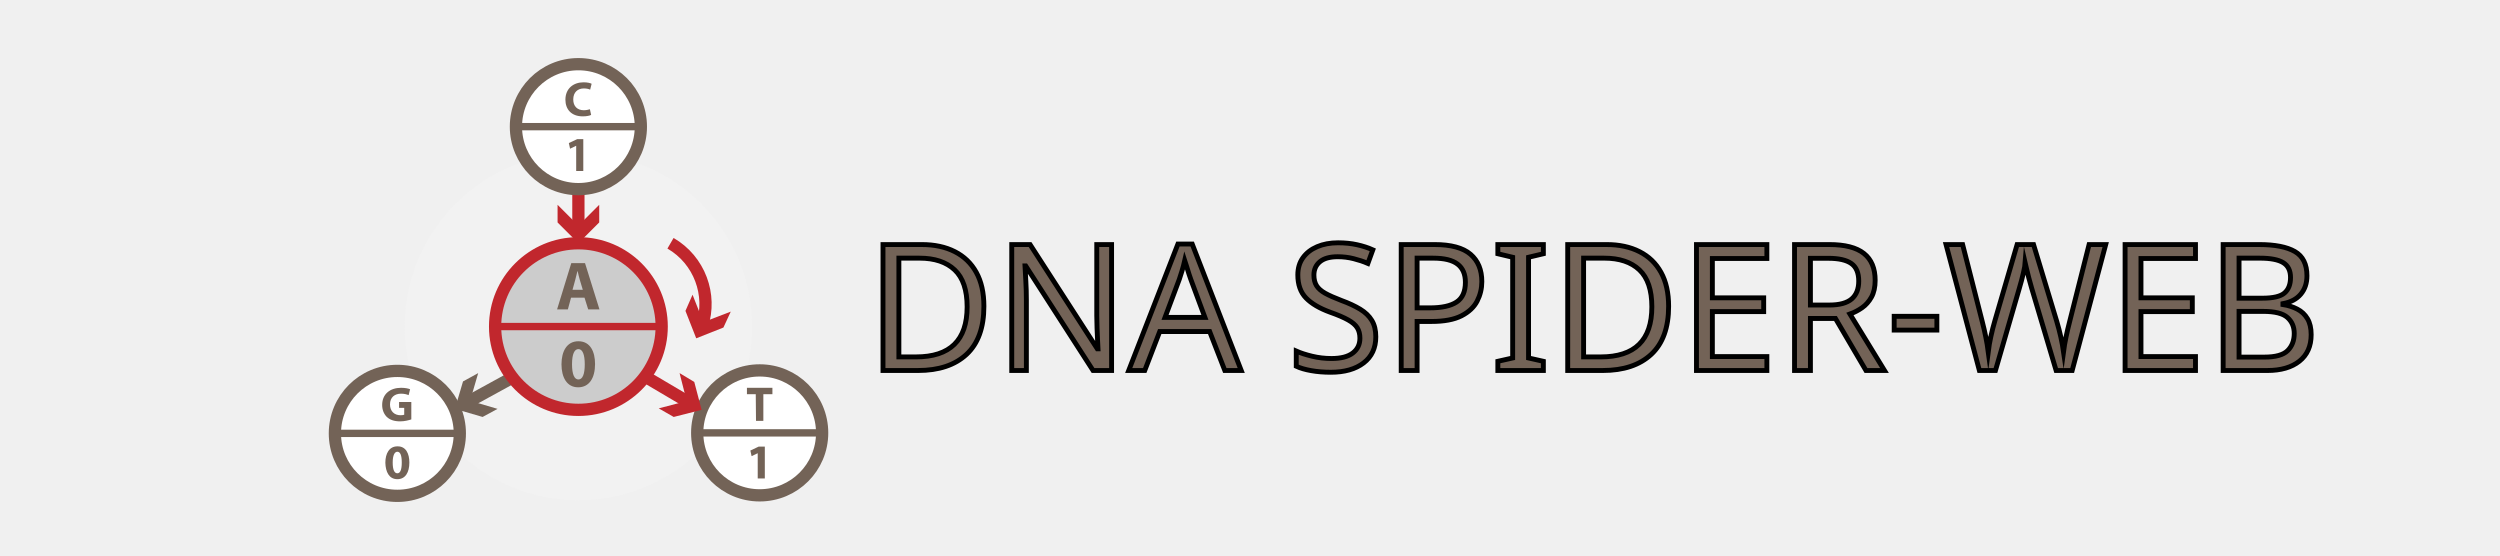
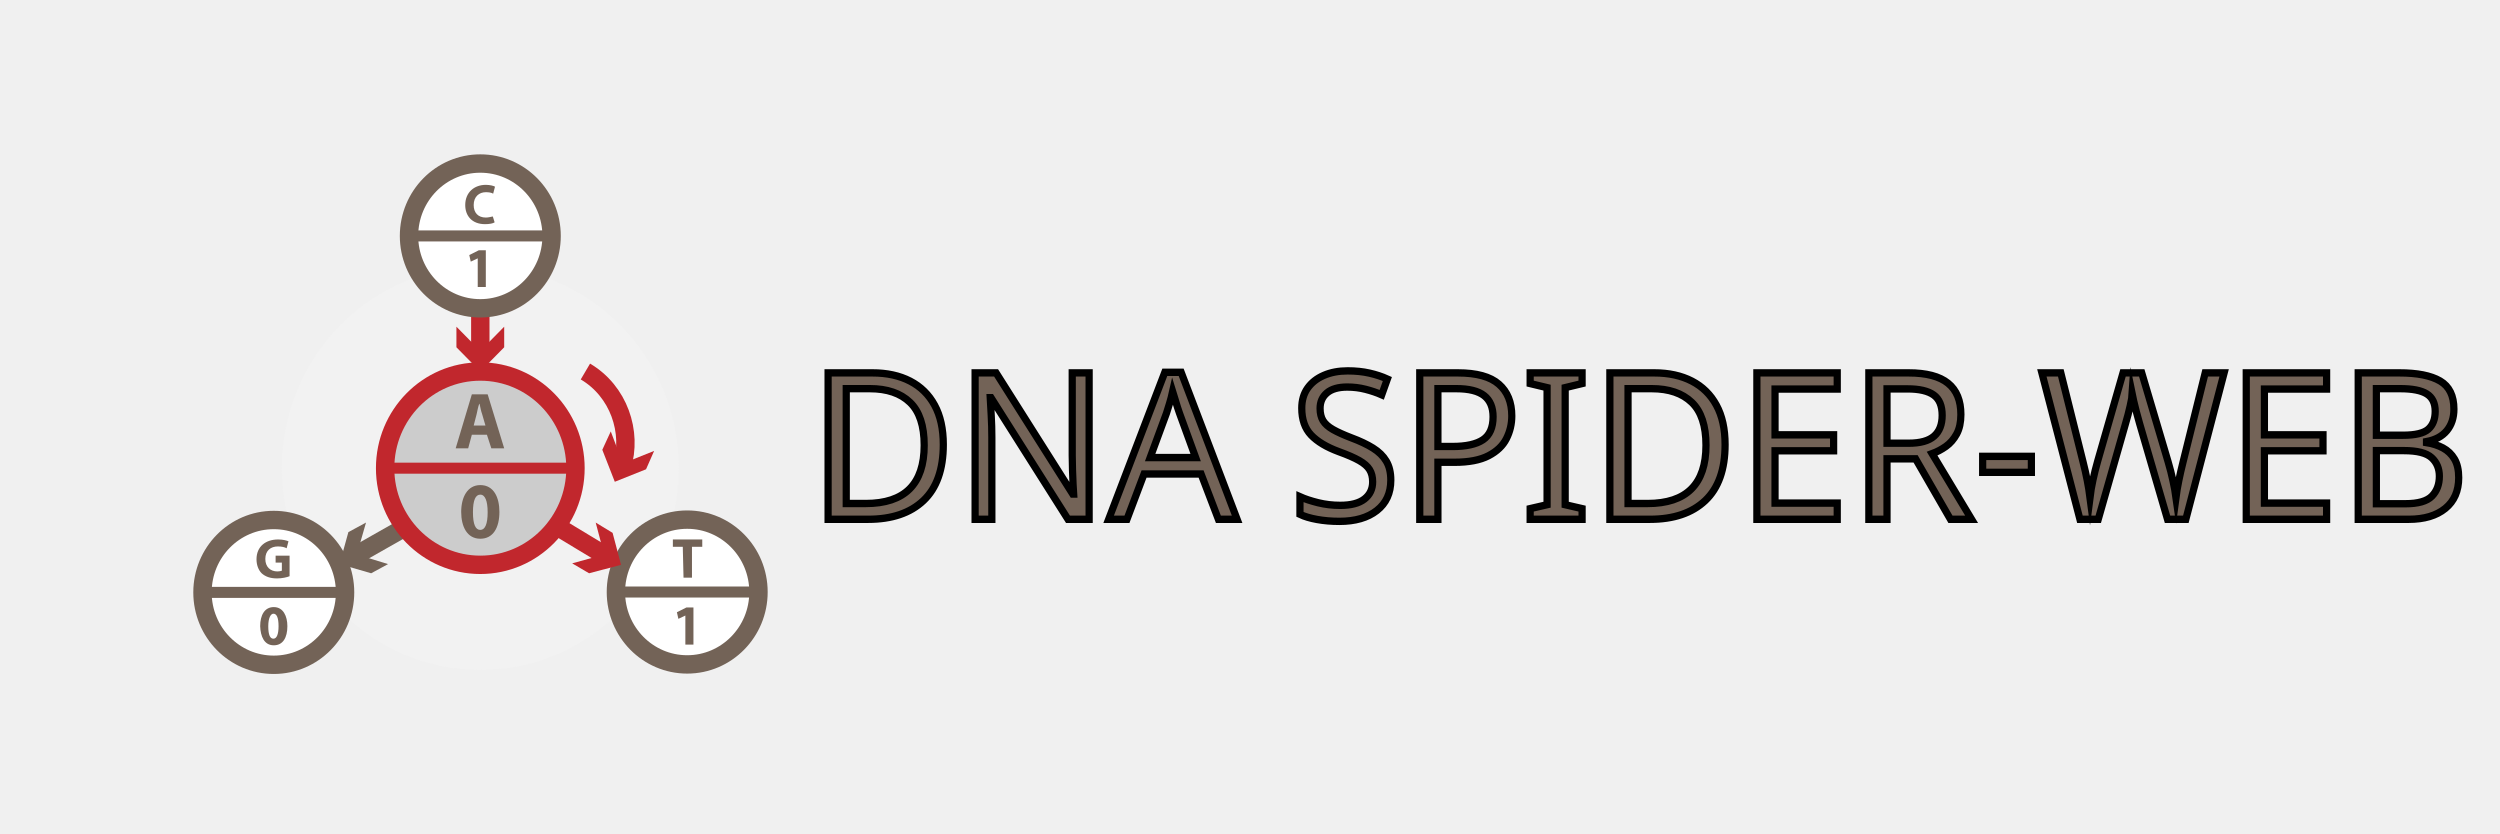
- <svg xmlns="http://www.w3.org/2000/svg" version="1.1" id="logo" x="0px" y="0px" viewBox="0 0 1020.5 226.8" style="enable-background:new 0 0 1020.5 226.8;" xml:space="preserve">
+ <svg xmlns="http://www.w3.org/2000/svg" version="1.1" id="图层_1" x="0px" y="0px" viewBox="0 0 680.3 226.8" style="enable-background:new 0 0 680.3 226.8;" xml:space="preserve">
  <style type="text/css">
	.st0{fill:#736357;}
	.st1{font-family:'Calibri-Bold';}
- 	.st2{font-size:72px;}
+ 	.st2{font-size:55.794px;}
	.st3{fill:none;stroke:#000000;stroke-width:2;stroke-miterlimit:10;}
	.st4{fill:#F2F2F2;}
	.st5{fill:#FFFFFF;stroke:#736357;stroke-width:5;stroke-miterlimit:10;}
	.st6{fill:none;stroke:#736357;stroke-width:5;stroke-miterlimit:10;}
	.st7{fill:none;stroke:#736357;stroke-width:3;stroke-miterlimit:10;}
	.st8{fill:none;stroke:#C1272D;stroke-width:5;stroke-miterlimit:10;}
	.st9{fill:#C1272D;}
	.st10{fill:#CCCCCC;stroke:#C1272D;stroke-width:5;stroke-miterlimit:10;}
	.st11{fill:none;stroke:#C1272D;stroke-width:3;stroke-miterlimit:10;}
</style>
  <g>
-     <text transform="matrix(1 0 0 1 353.4535 151.2358)" class="st0 st1 st2">DNA SPIDER-WEB</text>
-     <text transform="matrix(1 0 0 1 353.4535 151.2358)" class="st3 st1 st2">DNA SPIDER-WEB</text>
-     <circle class="st4" cx="236.1" cy="133.3" r="70.9" />
-     <circle class="st5" cx="310.1" cy="176.7" r="25.5" />
-     <circle class="st5" cx="162.2" cy="176.9" r="25.5" />
+     <text transform="matrix(0.9822 0 0 1 220.0293 141.3107)" class="st0 st1 st2">DNA SPIDER-WEB</text>
+     <text transform="matrix(0.9822 0 0 1 220.0293 141.3107)" class="st3 st1 st2">DNA SPIDER-WEB</text>
+     <ellipse class="st4" cx="130.7" cy="127.4" rx="54" ry="54.9" />
+     <ellipse class="st5" cx="187" cy="161.1" rx="19.4" ry="19.7" />
+     <ellipse class="st5" cx="74.5" cy="161.2" rx="19.4" ry="19.7" />
    <g>
      <g>
-         <line class="st6" x1="190.6" y1="164.3" x2="209.2" y2="154.1" />
+         <line class="st6" x1="96.1" y1="151.5" x2="110.2" y2="143.5" />
        <g>
-           <polygon class="st0" points="203.1,166.9 191.9,163.6 195.2,152.3 189,155.7 185.7,166.9 197,170.2     " />
+           <polygon class="st0" points="105.6,153.5 97.1,150.9 99.6,142.2 94.8,144.8 92.4,153.5 101,156     " />
        </g>
      </g>
    </g>
-     <line class="st7" x1="136.7" y1="176.9" x2="187.7" y2="176.9" />
-     <line class="st7" x1="284.6" y1="176.7" x2="335.6" y2="176.7" />
+     <line class="st7" x1="55" y1="161.2" x2="93.8" y2="161.2" />
+     <line class="st7" x1="167.6" y1="161.1" x2="206.4" y2="161.1" />
    <g>
      <g>
-         <path class="st0" d="M167.1,188.8c0,4-1.6,6.8-4.9,6.8c-3.4,0-4.8-3-4.9-6.7c0-3.8,1.6-6.7,4.9-6.7     C165.7,182.1,167.1,185.2,167.1,188.8z M160.3,188.8c0,3,0.7,4.4,1.9,4.4c1.2,0,1.8-1.5,1.8-4.4s-0.6-4.4-1.8-4.4     C161.1,184.4,160.3,185.8,160.3,188.8z" />
+         <path class="st0" d="M78.2,170.4c0,3.1-1.2,5.2-3.7,5.2c-2.6,0-3.6-2.4-3.7-5.2c0-3,1.2-5.2,3.7-5.2     C77.1,165.2,78.2,167.7,78.2,170.4z M73,170.4c0,2.4,0.5,3.4,1.4,3.4s1.4-1.2,1.4-3.4c0-2.3-0.5-3.4-1.4-3.4     C73.7,167,73,168.1,73,170.4z" />
      </g>
    </g>
    <g>
      <g>
-         <path class="st0" d="M309.3,185L309.3,185l-2.5,1.2l-0.5-2.3l3.4-1.6h2.5v13h-2.9V185z" />
+         <path class="st0" d="M186.5,167.5L186.5,167.5l-1.9,0.9l-0.4-1.8l2.6-1.3h1.9v10.1h-2.2L186.5,167.5L186.5,167.5z" />
      </g>
    </g>
    <g>
      <g>
-         <path class="st0" d="M167.9,171.2c-0.9,0.3-2.7,0.8-4.5,0.8c-2.5,0-4.2-0.6-5.5-1.8c-1.2-1.2-1.9-2.9-1.9-4.9c0-4.5,3.3-7,7.7-7     c1.7,0,3.1,0.3,3.7,0.6l-0.6,2.4c-0.7-0.3-1.7-0.6-3.1-0.6c-2.5,0-4.5,1.4-4.5,4.4c0,2.8,1.8,4.4,4.3,4.4c0.7,0,1.2-0.1,1.5-0.2     v-2.8h-2.1v-2.4h5V171.2z" />
+         <path class="st0" d="M78.8,156.8c-0.7,0.3-2.1,0.6-3.4,0.6c-1.9,0-3.2-0.5-4.2-1.4c-0.9-0.9-1.4-2.3-1.4-3.8     c0-3.5,2.5-5.4,5.9-5.4c1.3,0,2.4,0.3,2.8,0.5l-0.5,1.9c-0.5-0.3-1.3-0.5-2.4-0.5c-1.9,0-3.4,1.1-3.4,3.4c0,2.2,1.4,3.4,3.3,3.4     c0.5,0,0.9-0.1,1.2-0.2v-2.2H75v-1.9h3.8V156.8L78.8,156.8z" />
      </g>
    </g>
    <g>
      <g>
-         <path class="st0" d="M308.5,160.9h-3.6v-2.6h10.4v2.6h-3.7v10.9h-3L308.5,160.9L308.5,160.9z" />
+         <path class="st0" d="M185.8,148.8h-2.7v-2h8v2h-2.8v8.4H186L185.8,148.8L185.8,148.8z" />
      </g>
    </g>
    <g>
      <g>
-         <path class="st8" d="M273.7,99.3c11.9,6.9,17,21.1,12.9,33.6" />
+         <path class="st8" d="M159.3,101.1c9,5.3,12.9,16.4,9.9,26" />
        <g>
-           <polygon class="st9" points="282.7,120.3 287.1,131.5 298.3,127.2 295.3,133.7 284.2,138.1 279.8,126.9     " />
+           <polygon class="st9" points="166.2,117.4 169.5,126.1 178,122.7 175.8,127.7 167.3,131.1 163.9,122.4     " />
        </g>
      </g>
    </g>
-     <ellipse class="st10" cx="236.1" cy="133.3" rx="34" ry="34" />
+     <ellipse class="st10" cx="130.7" cy="127.4" rx="25.9" ry="26.3" />
    <g>
      <g>
-         <path class="st0" d="M242.9,148.6c0,5.6-2.3,9.5-6.9,9.5c-4.7,0-6.8-4.2-6.8-9.4c0-5.3,2.2-9.4,6.9-9.4     C241,139.3,242.9,143.6,242.9,148.6z M233.5,148.7c0,4.2,1,6.2,2.6,6.2c1.7,0,2.6-2.1,2.6-6.2c0-4-0.9-6.2-2.6-6.2     C234.5,142.5,233.5,144.5,233.5,148.7z" />
+         <path class="st0" d="M135.9,139.3c0,4.3-1.7,7.3-5.2,7.3c-3.6,0-5.2-3.3-5.2-7.3s1.7-7.3,5.2-7.3     C134.4,132,135.9,135.4,135.9,139.3z M128.7,139.4c0,3.3,0.7,4.8,2,4.8s2-1.6,2-4.8c0-3.1-0.7-4.8-2-4.8S128.7,136.1,128.7,139.4     z" />
      </g>
    </g>
-     <line class="st11" x1="202.1" y1="133.3" x2="270.1" y2="133.3" />
+     <line class="st11" x1="104.9" y1="127.4" x2="156.6" y2="127.4" />
    <g>
      <g>
-         <path class="st0" d="M233.1,121.5l-1.3,4.8h-4.4l5.8-18.9h5.6l5.9,18.9h-4.6l-1.5-4.8H233.1z M237.9,118.3l-1.2-4     c-0.3-1.1-0.7-2.5-0.9-3.6h-0.1c-0.3,1.1-0.6,2.5-0.9,3.6l-1.1,4H237.9z" />
+         <path class="st0" d="M128.4,118.3l-1,3.7H124l4.4-14.7h4.3l4.5,14.7h-3.5l-1.2-3.7C132.5,118.3,128.4,118.3,128.4,118.3z      M132.1,115.8l-0.9-3.1c-0.3-0.8-0.5-1.9-0.7-2.8h-0.1c-0.3,0.8-0.5,1.9-0.7,2.8l-0.8,3.1H132.1z" />
      </g>
    </g>
    <g>
      <g>
-         <line class="st8" x1="281.6" y1="164.5" x2="263.3" y2="153.7" />
+         <line class="st8" x1="165.4" y1="151.6" x2="151.5" y2="143.2" />
        <g>
-           <polygon class="st9" points="277.4,152.3 280.3,163.7 268.9,166.7 275,170.2 286.4,167.3 283.4,155.9     " />
+           <polygon class="st9" points="162.1,142.2 164.4,150.9 155.7,153.3 160.3,156 169,153.7 166.7,145     " />
        </g>
      </g>
    </g>
    <g>
      <g>
-         <line class="st8" x1="236.1" y1="93.6" x2="236.1" y2="77.2" />
+         <line class="st8" x1="130.7" y1="96.7" x2="130.7" y2="83.9" />
        <g>
-           <polygon class="st9" points="244.6,83.6 236.1,92.1 227.6,83.6 227.6,90.8 236.1,99.3 244.6,90.8     " />
+           <polygon class="st9" points="137.2,88.9 130.7,95.5 124.2,88.9 124.2,94.5 130.7,101.1 137.2,94.5     " />
        </g>
      </g>
    </g>
-     <circle class="st5" cx="236.1" cy="51.7" r="25.5" />
-     <line class="st7" x1="210.6" y1="51.7" x2="261.6" y2="51.7" />
+     <ellipse class="st5" cx="130.7" cy="64.2" rx="19.4" ry="19.7" />
+     <line class="st7" x1="111.3" y1="64.2" x2="150.1" y2="64.2" />
    <g>
      <g>
-         <path class="st0" d="M235.2,59.5L235.2,59.5l-2.5,1.2l-0.5-2.3l3.4-1.6h2.5v13h-2.9V59.5z" />
+         <path class="st0" d="M130,70.3L130,70.3l-1.9,0.9l-0.4-1.8l2.6-1.3h1.9v10H130V70.3z" />
      </g>
    </g>
    <g>
      <g>
-         <path class="st0" d="M241.3,46.9c-0.5,0.3-1.8,0.6-3.4,0.6c-4.7,0-7.1-2.9-7.1-6.8c0-4.6,3.3-7.1,7.4-7.1c1.6,0,2.8,0.3,3.3,0.6     l-0.6,2.4c-0.6-0.3-1.5-0.5-2.6-0.5c-2.4,0-4.3,1.5-4.3,4.5c0,2.7,1.6,4.4,4.3,4.4c0.9,0,1.9-0.2,2.5-0.4L241.3,46.9z" />
+         <path class="st0" d="M134.6,60.5c-0.4,0.3-1.4,0.5-2.6,0.5c-3.6,0-5.4-2.3-5.4-5.2c0-3.5,2.5-5.5,5.6-5.5c1.2,0,2.2,0.3,2.5,0.5     l-0.5,1.9c-0.5-0.3-1.2-0.4-2-0.4c-1.8,0-3.3,1.2-3.3,3.5c0,2.1,1.2,3.4,3.3,3.4c0.7,0,1.4-0.2,1.9-0.3L134.6,60.5z" />
      </g>
    </g>
  </g>
</svg>
